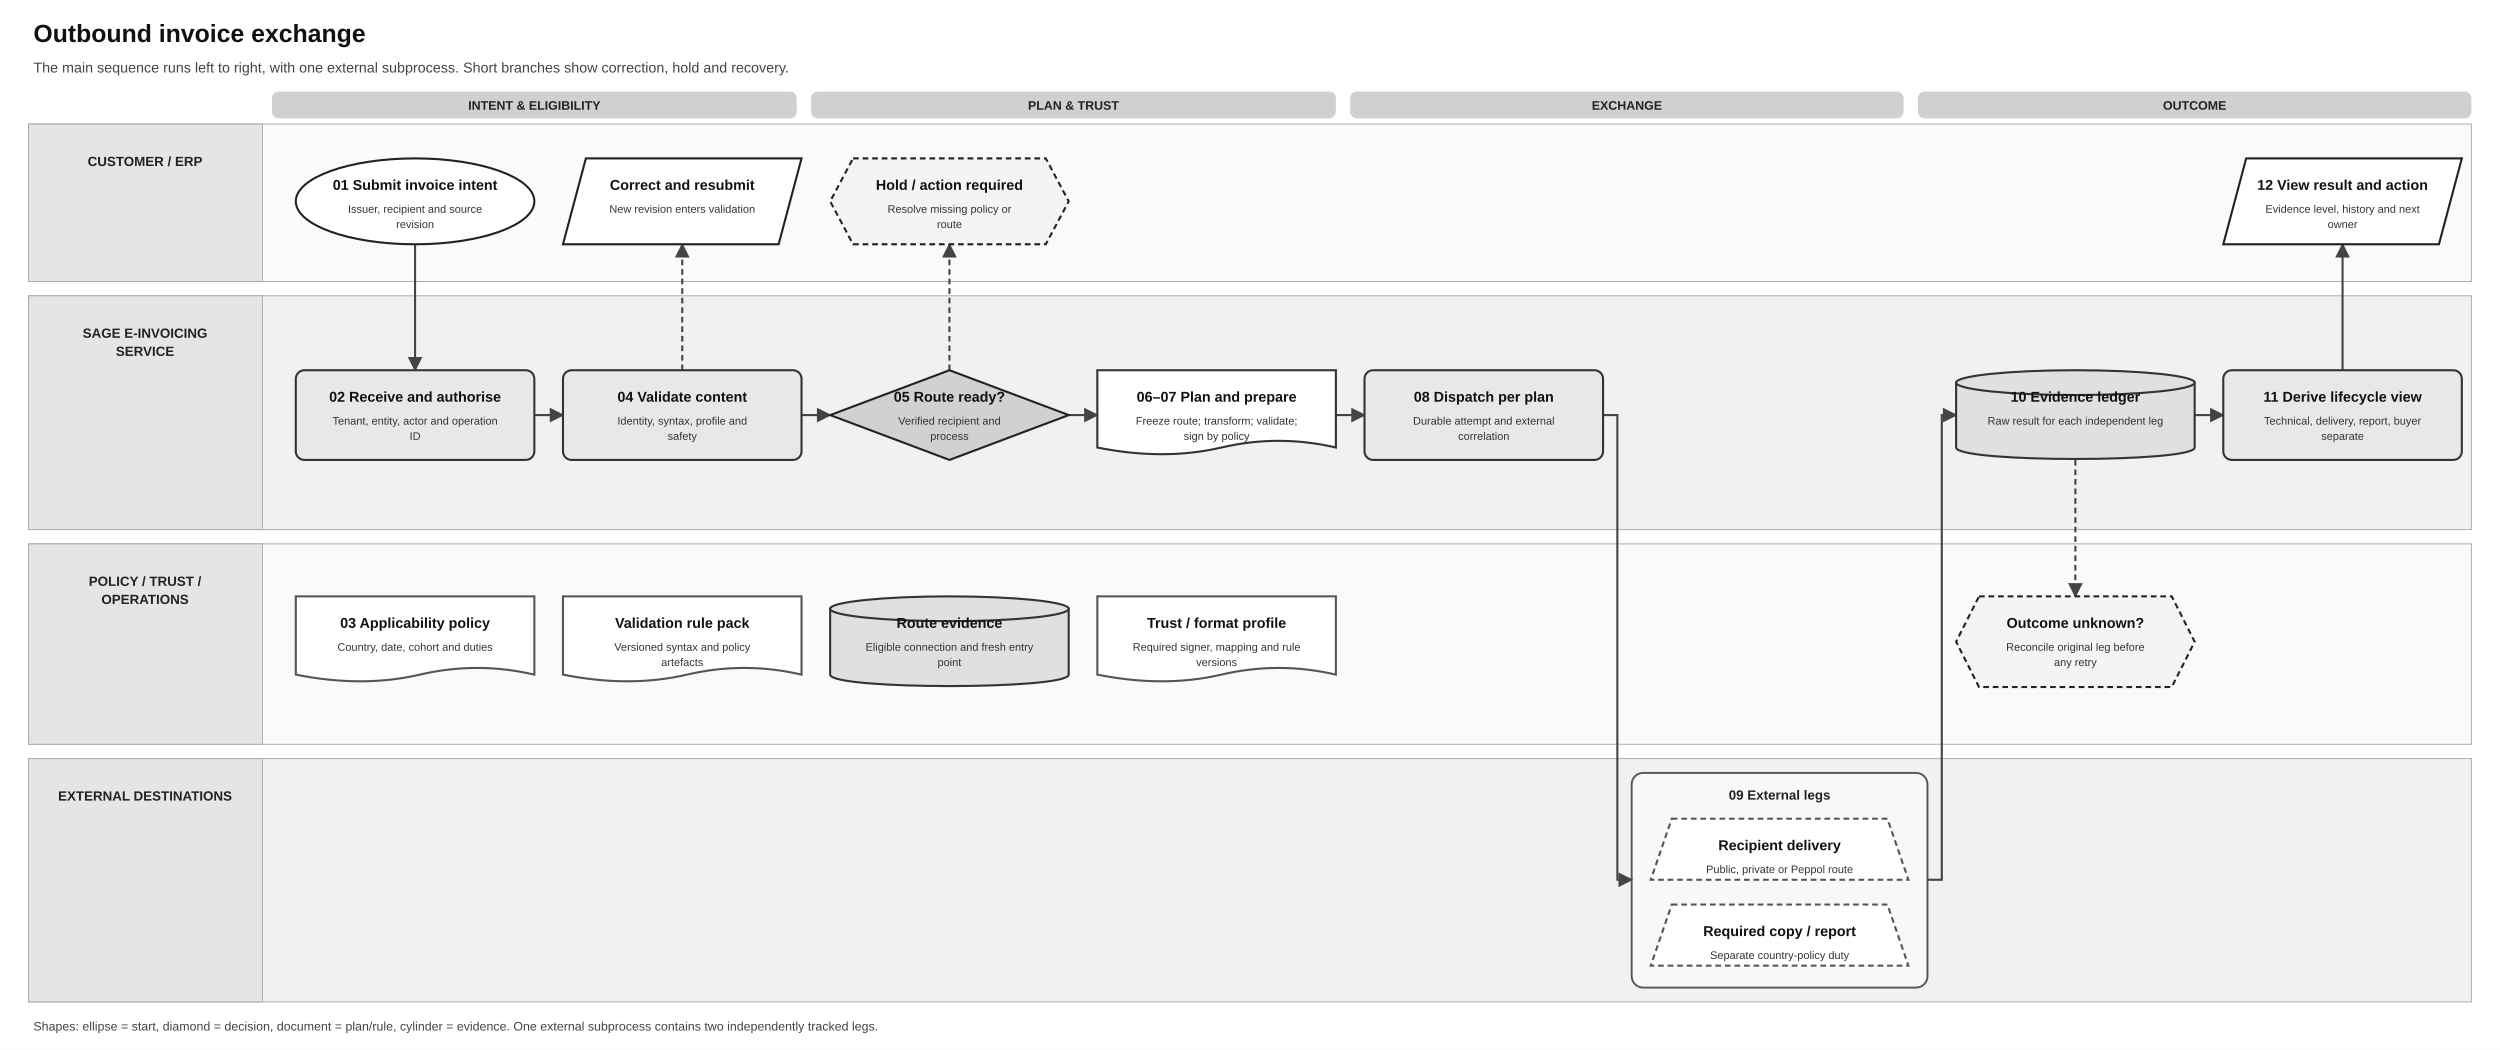
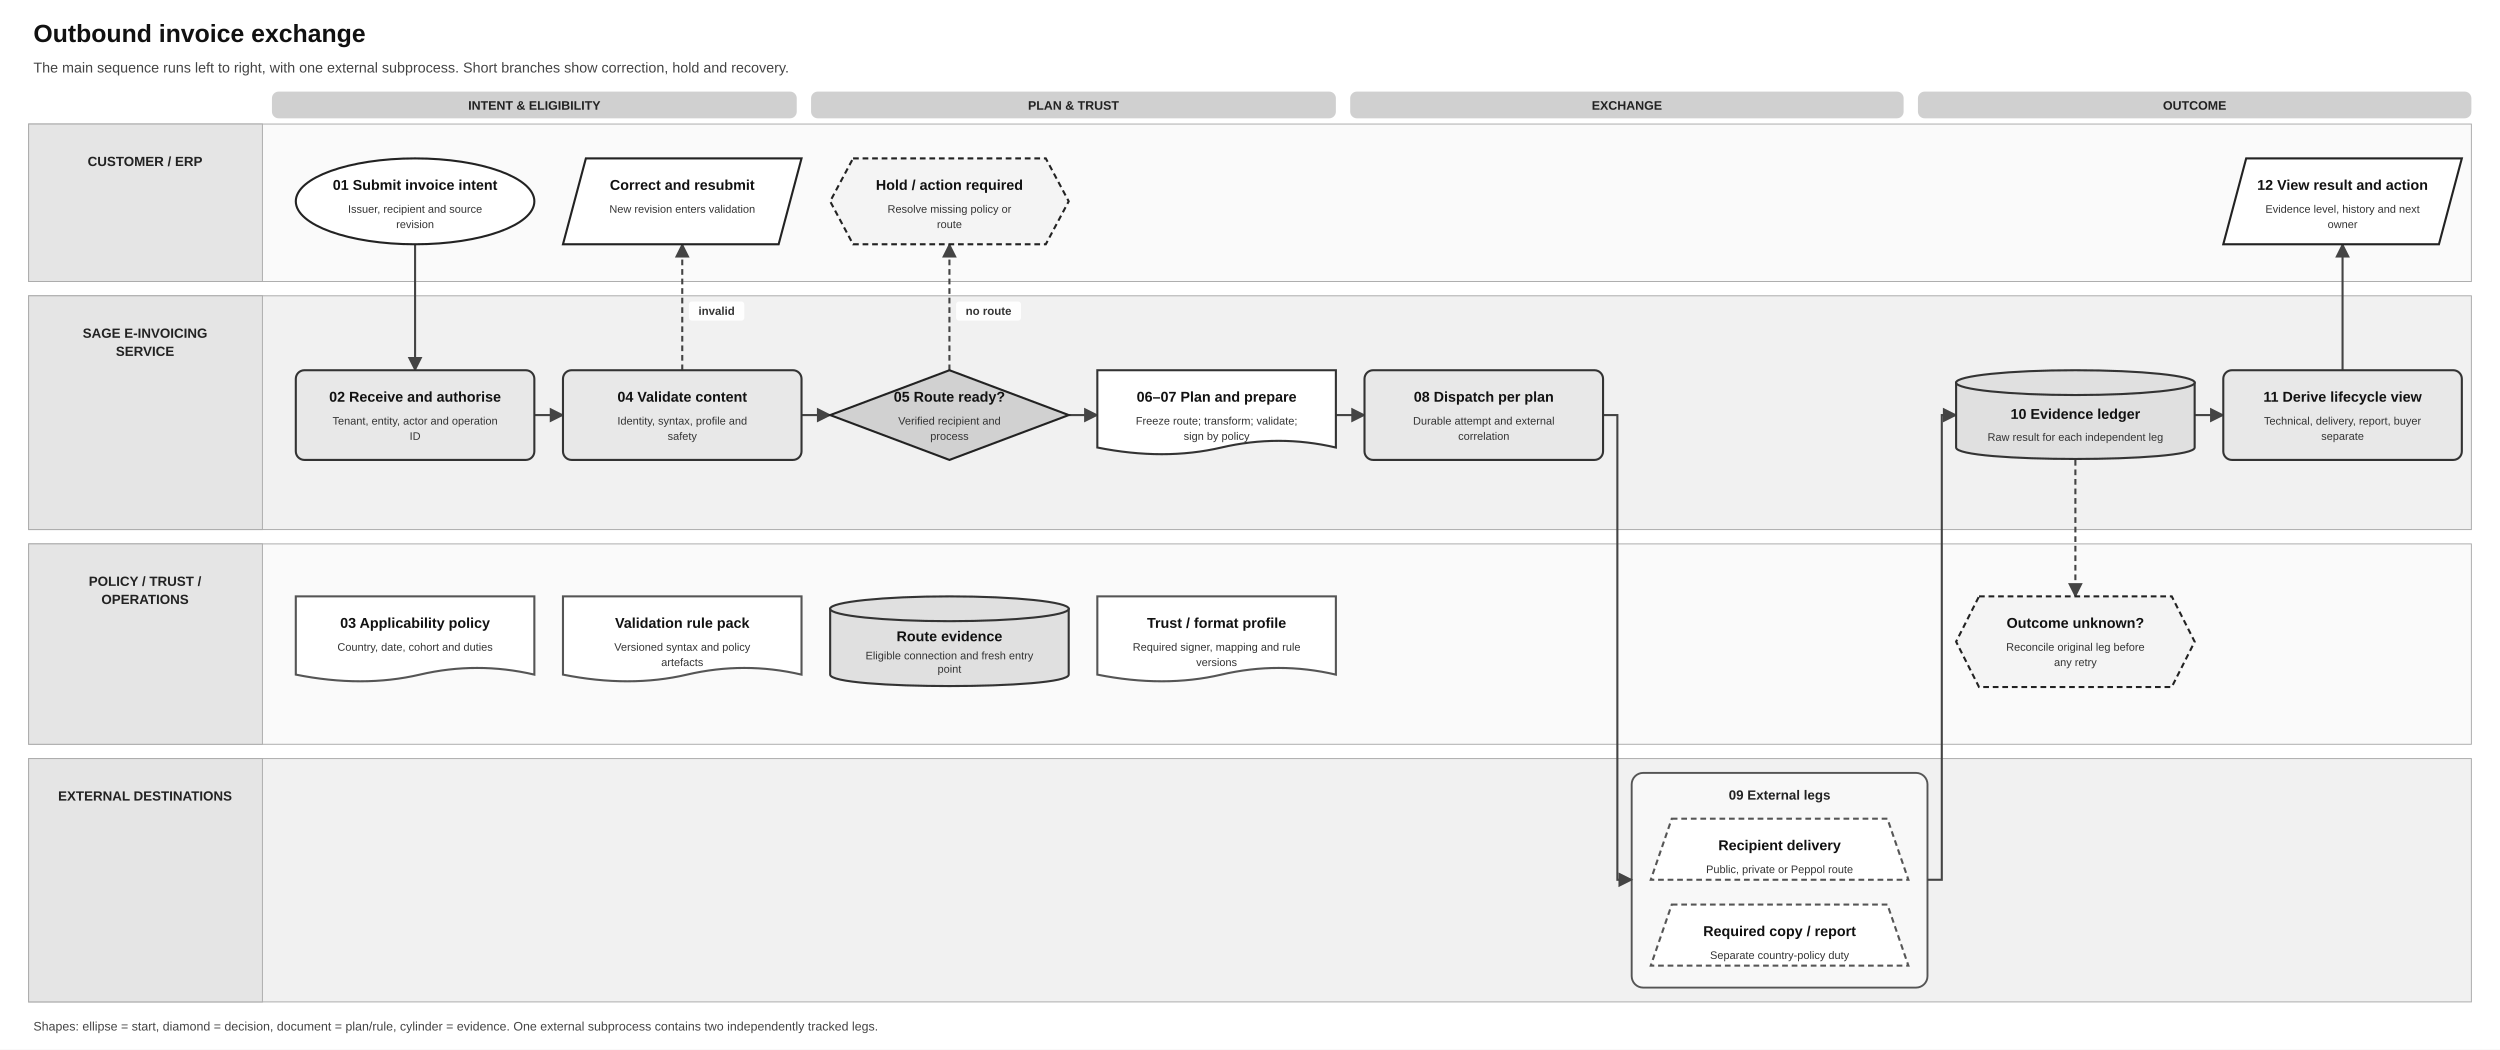
<svg xmlns="http://www.w3.org/2000/svg" viewBox="0 0 2620 1100" role="img" aria-labelledby="t d">
  <defs>
    <marker id="arrow" viewBox="0 0 10 10" refX="9" refY="5" markerWidth="7" markerHeight="7" orient="auto-start-reverse">
      <path d="M0 0 L10 5 L0 10 z" fill="#444" />
    </marker>
  </defs>
  <rect width="2620" height="1100" fill="#fff" />
  <text x="35" y="44" font-family="Arial,sans-serif" font-size="26" font-weight="700" fill="#111">Outbound invoice exchange</text>
  <text x="35" y="76" font-family="Arial,sans-serif" font-size="15" fill="#444">The main sequence runs left to right, with one external subprocess. Short branches show correction, hold and recovery.</text>
  <rect x="30" y="130" width="2560" height="165" fill="#fafafa" stroke="#aaa" />
  <rect x="30" y="130" width="245" height="165" fill="#e5e5e5" stroke="#aaa" />
  <text x="152" y="174" text-anchor="middle" font-family="Arial,sans-serif" font-size="14" font-weight="700" fill="#222">CUSTOMER / ERP</text>
  <rect x="30" y="310" width="2560" height="245" fill="#f1f1f1" stroke="#aaa" />
  <rect x="30" y="310" width="245" height="245" fill="#e5e5e5" stroke="#aaa" />
  <text x="152" y="354" text-anchor="middle" font-family="Arial,sans-serif" font-size="14" font-weight="700" fill="#222">SAGE E-INVOICING</text>
  <text x="152" y="373" text-anchor="middle" font-family="Arial,sans-serif" font-size="14" font-weight="700" fill="#222">SERVICE</text>
  <rect x="30" y="570" width="2560" height="210" fill="#fafafa" stroke="#aaa" />
  <rect x="30" y="570" width="245" height="210" fill="#e5e5e5" stroke="#aaa" />
  <text x="152" y="614" text-anchor="middle" font-family="Arial,sans-serif" font-size="14" font-weight="700" fill="#222">POLICY / TRUST /</text>
  <text x="152" y="633" text-anchor="middle" font-family="Arial,sans-serif" font-size="14" font-weight="700" fill="#222">OPERATIONS</text>
  <rect x="30" y="795" width="2560" height="255" fill="#f1f1f1" stroke="#aaa" />
  <rect x="30" y="795" width="245" height="255" fill="#e5e5e5" stroke="#aaa" />
  <text x="152" y="839" text-anchor="middle" font-family="Arial,sans-serif" font-size="14" font-weight="700" fill="#222">EXTERNAL DESTINATIONS</text>
  <rect x="285" y="96" width="550" height="28" rx="7" fill="#d0d0d0" />
  <text x="560.0" y="115" text-anchor="middle" font-family="Arial,sans-serif" font-size="13" font-weight="700" fill="#222">INTENT &amp; ELIGIBILITY</text>
  <rect x="850" y="96" width="550" height="28" rx="7" fill="#d0d0d0" />
  <text x="1125.0" y="115" text-anchor="middle" font-family="Arial,sans-serif" font-size="13" font-weight="700" fill="#222">PLAN &amp; TRUST</text>
  <rect x="1415" y="96" width="580" height="28" rx="7" fill="#d0d0d0" />
  <text x="1705.0" y="115" text-anchor="middle" font-family="Arial,sans-serif" font-size="13" font-weight="700" fill="#222">EXCHANGE</text>
  <rect x="2010" y="96" width="580" height="28" rx="7" fill="#d0d0d0" />
  <text x="2300.0" y="115" text-anchor="middle" font-family="Arial,sans-serif" font-size="13" font-weight="700" fill="#222">OUTCOME</text>
  <rect x="1710" y="810" width="310" height="225" rx="12" fill="#f8f8f8" stroke="#555" stroke-width="2" />
  <text x="1865" y="838" text-anchor="middle" font-family="Arial,sans-serif" font-size="14" font-weight="700" fill="#222">09  External legs</text>
  <path d="M435 256 V388" fill="none" stroke="#444" stroke-width="2.2" marker-end="url(#arrow)" />
  <path d="M560 435 H590" fill="none" stroke="#444" stroke-width="2.2" marker-end="url(#arrow)" />
  <path d="M840 435 H870" fill="none" stroke="#444" stroke-width="2.2" marker-end="url(#arrow)" />
  <path d="M1120 435 H1150" fill="none" stroke="#444" stroke-width="2.2" marker-end="url(#arrow)" />
  <path d="M1400 435 H1430" fill="none" stroke="#444" stroke-width="2.2" marker-end="url(#arrow)" />
  <path d="M715 388 V256" fill="none" stroke="#444" stroke-width="2.2" stroke-dasharray="6 4" marker-end="url(#arrow)" />
  <path d="M995 388 V256" fill="none" stroke="#444" stroke-width="2.2" stroke-dasharray="6 4" marker-end="url(#arrow)" />
  <path d="M1680 435 H1695 V922 H1710" fill="none" stroke="#444" stroke-width="2.2" marker-end="url(#arrow)" />
  <path d="M2020 922 H2035 V435 H2050" fill="none" stroke="#444" stroke-width="2.2" marker-end="url(#arrow)" />
  <path d="M2300 435 H2330" fill="none" stroke="#444" stroke-width="2.2" marker-end="url(#arrow)" />
  <path d="M2175 482 V625" fill="none" stroke="#444" stroke-width="2.2" stroke-dasharray="6 4" marker-end="url(#arrow)" />
  <path d="M2455 388 V256" fill="none" stroke="#444" stroke-width="2.2" marker-end="url(#arrow)" />
+   <rect x="722" y="316" width="58" height="20" rx="3" fill="#fff" opacity=".96" />
+   <text x="751" y="330" text-anchor="middle" font-family="Arial,sans-serif" font-size="12" font-weight="700" fill="#333">invalid</text>
+   <rect x="1002" y="316" width="68" height="20" rx="3" fill="#fff" opacity=".96" />
+   <text x="1036" y="330" text-anchor="middle" font-family="Arial,sans-serif" font-size="12" font-weight="700" fill="#333">no route</text>
  <ellipse cx="435.0" cy="211.0" rx="125.0" ry="45.0" fill="#ffffff" stroke="#222222" stroke-width="2.2" />
  <text x="435.0" y="199" text-anchor="middle" font-family="Arial,sans-serif" font-size="15" font-weight="700" fill="#111">01  Submit invoice intent</text>
  <text x="435.0" y="223" text-anchor="middle" font-family="Arial,sans-serif" font-size="11.5" fill="#333">Issuer, recipient and source</text>
  <text x="435.0" y="239" text-anchor="middle" font-family="Arial,sans-serif" font-size="11.5" fill="#333">revision</text>
  <polygon points="614,166 840,166 816,256 590,256" fill="#ffffff" stroke="#222222" stroke-width="2.2" />
  <text x="715.0" y="199" text-anchor="middle" font-family="Arial,sans-serif" font-size="15" font-weight="700" fill="#111">Correct and resubmit</text>
  <text x="715.0" y="223" text-anchor="middle" font-family="Arial,sans-serif" font-size="11.5" fill="#333">New revision enters validation</text>
  <polygon points="894,166 1096,166 1120,211.0 1096,256 894,256 870,211.0" fill="#f4f4f4" stroke="#222222" stroke-width="2.2" stroke-dasharray="6 4" />
  <text x="995.0" y="199" text-anchor="middle" font-family="Arial,sans-serif" font-size="15" font-weight="700" fill="#111">Hold / action required</text>
  <text x="995.0" y="223" text-anchor="middle" font-family="Arial,sans-serif" font-size="11.5" fill="#333">Resolve missing policy or</text>
  <text x="995.0" y="239" text-anchor="middle" font-family="Arial,sans-serif" font-size="11.5" fill="#333">route</text>
  <polygon points="2354,166 2580,166 2556,256 2330,256" fill="#ffffff" stroke="#222222" stroke-width="2.2" />
  <text x="2455.0" y="199" text-anchor="middle" font-family="Arial,sans-serif" font-size="15" font-weight="700" fill="#111">12  View result and action</text>
  <text x="2455.0" y="223" text-anchor="middle" font-family="Arial,sans-serif" font-size="11.5" fill="#333">Evidence level, history and next</text>
  <text x="2455.0" y="239" text-anchor="middle" font-family="Arial,sans-serif" font-size="11.5" fill="#333">owner</text>
  <rect x="310" y="388" width="250" height="94" rx="9" fill="#e8e8e8" stroke="#333333" stroke-width="2.2" />
  <text x="435.0" y="421" text-anchor="middle" font-family="Arial,sans-serif" font-size="15" font-weight="700" fill="#111">02  Receive and authorise</text>
  <text x="435.0" y="445" text-anchor="middle" font-family="Arial,sans-serif" font-size="11.5" fill="#333">Tenant, entity, actor and operation</text>
  <text x="435.0" y="461" text-anchor="middle" font-family="Arial,sans-serif" font-size="11.5" fill="#333">ID</text>
  <rect x="590" y="388" width="250" height="94" rx="9" fill="#e8e8e8" stroke="#333333" stroke-width="2.2" />
  <text x="715.0" y="421" text-anchor="middle" font-family="Arial,sans-serif" font-size="15" font-weight="700" fill="#111">04  Validate content</text>
  <text x="715.0" y="445" text-anchor="middle" font-family="Arial,sans-serif" font-size="11.5" fill="#333">Identity, syntax, profile and</text>
  <text x="715.0" y="461" text-anchor="middle" font-family="Arial,sans-serif" font-size="11.5" fill="#333">safety</text>
  <polygon points="995.0,388 1120,435.0 995.0,482 870,435.0" fill="#d1d1d1" stroke="#222222" stroke-width="2.2" />
  <text x="995.0" y="421" text-anchor="middle" font-family="Arial,sans-serif" font-size="15" font-weight="700" fill="#111">05  Route ready?</text>
  <text x="995.0" y="445" text-anchor="middle" font-family="Arial,sans-serif" font-size="11.5" fill="#333">Verified recipient and</text>
  <text x="995.0" y="461" text-anchor="middle" font-family="Arial,sans-serif" font-size="11.5" fill="#333">process</text>
  <path d="M1150 388 H1400 V469 Q1340 455 1280 469 T1150 469 Z" fill="#ffffff" stroke="#333333" stroke-width="2.2" />
  <text x="1275.0" y="421" text-anchor="middle" font-family="Arial,sans-serif" font-size="15" font-weight="700" fill="#111">06–07  Plan and prepare</text>
  <text x="1275.0" y="445" text-anchor="middle" font-family="Arial,sans-serif" font-size="11.5" fill="#333">Freeze route; transform; validate;</text>
  <text x="1275.0" y="461" text-anchor="middle" font-family="Arial,sans-serif" font-size="11.5" fill="#333">sign by policy</text>
  <rect x="1430" y="388" width="250" height="94" rx="9" fill="#e8e8e8" stroke="#333333" stroke-width="2.2" />
  <text x="1555.0" y="421" text-anchor="middle" font-family="Arial,sans-serif" font-size="15" font-weight="700" fill="#111">08  Dispatch per plan</text>
  <text x="1555.0" y="445" text-anchor="middle" font-family="Arial,sans-serif" font-size="11.5" fill="#333">Durable attempt and external</text>
  <text x="1555.0" y="461" text-anchor="middle" font-family="Arial,sans-serif" font-size="11.5" fill="#333">correlation</text>
  <path d="M2050 401 V469 C2050 485 2300 485 2300 469 V401 Z" fill="#e0e0e0" stroke="#333333" stroke-width="2.2" />
  <ellipse cx="2175.0" cy="401" rx="125.0" ry="13" fill="#e0e0e0" stroke="#333333" stroke-width="2.2" />
-   <text x="2175.0" y="421" text-anchor="middle" font-family="Arial,sans-serif" font-size="15" font-weight="700" fill="#111">10  Evidence ledger</text>
-   <text x="2175.0" y="445" text-anchor="middle" font-family="Arial,sans-serif" font-size="11.5" fill="#333">Raw result for each independent leg</text>
+   <text x="2175.0" y="439" text-anchor="middle" font-family="Arial,sans-serif" font-size="15" font-weight="700" fill="#111">10  Evidence ledger</text>
+   <text x="2175.0" y="462" text-anchor="middle" font-family="Arial,sans-serif" font-size="11.5" fill="#333">Raw result for each independent leg</text>
  <rect x="2330" y="388" width="250" height="94" rx="9" fill="#e8e8e8" stroke="#333333" stroke-width="2.2" />
  <text x="2455.0" y="421" text-anchor="middle" font-family="Arial,sans-serif" font-size="15" font-weight="700" fill="#111">11  Derive lifecycle view</text>
  <text x="2455.0" y="445" text-anchor="middle" font-family="Arial,sans-serif" font-size="11.5" fill="#333">Technical, delivery, report, buyer</text>
  <text x="2455.0" y="461" text-anchor="middle" font-family="Arial,sans-serif" font-size="11.5" fill="#333">separate</text>
  <path d="M310 625 H560 V707 Q500 693 440 707 T310 707 Z" fill="#ffffff" stroke="#555555" stroke-width="2.2" />
  <text x="435.0" y="658" text-anchor="middle" font-family="Arial,sans-serif" font-size="15" font-weight="700" fill="#111">03  Applicability policy</text>
  <text x="435.0" y="682" text-anchor="middle" font-family="Arial,sans-serif" font-size="11.5" fill="#333">Country, date, cohort and duties</text>
  <path d="M590 625 H840 V707 Q780 693 720 707 T590 707 Z" fill="#ffffff" stroke="#555555" stroke-width="2.2" />
  <text x="715.0" y="658" text-anchor="middle" font-family="Arial,sans-serif" font-size="15" font-weight="700" fill="#111">Validation rule pack</text>
  <text x="715.0" y="682" text-anchor="middle" font-family="Arial,sans-serif" font-size="11.5" fill="#333">Versioned syntax and policy</text>
  <text x="715.0" y="698" text-anchor="middle" font-family="Arial,sans-serif" font-size="11.5" fill="#333">artefacts</text>
  <path d="M870 638 V707 C870 723 1120 723 1120 707 V638 Z" fill="#e0e0e0" stroke="#333333" stroke-width="2.2" />
  <ellipse cx="995.0" cy="638" rx="125.0" ry="13" fill="#e0e0e0" stroke="#333333" stroke-width="2.2" />
-   <text x="995.0" y="658" text-anchor="middle" font-family="Arial,sans-serif" font-size="15" font-weight="700" fill="#111">Route evidence</text>
-   <text x="995.0" y="682" text-anchor="middle" font-family="Arial,sans-serif" font-size="11.5" fill="#333">Eligible connection and fresh entry</text>
-   <text x="995.0" y="698" text-anchor="middle" font-family="Arial,sans-serif" font-size="11.5" fill="#333">point</text>
+   <text x="995.0" y="672" text-anchor="middle" font-family="Arial,sans-serif" font-size="15" font-weight="700" fill="#111">Route evidence</text>
+   <text x="995.0" y="691" text-anchor="middle" font-family="Arial,sans-serif" font-size="11.5" fill="#333">Eligible connection and fresh entry</text>
+   <text x="995.0" y="705" text-anchor="middle" font-family="Arial,sans-serif" font-size="11.5" fill="#333">point</text>
  <path d="M1150 625 H1400 V707 Q1340 693 1280 707 T1150 707 Z" fill="#ffffff" stroke="#555555" stroke-width="2.2" />
  <text x="1275.0" y="658" text-anchor="middle" font-family="Arial,sans-serif" font-size="15" font-weight="700" fill="#111">Trust / format profile</text>
  <text x="1275.0" y="682" text-anchor="middle" font-family="Arial,sans-serif" font-size="11.5" fill="#333">Required signer, mapping and rule</text>
  <text x="1275.0" y="698" text-anchor="middle" font-family="Arial,sans-serif" font-size="11.5" fill="#333">versions</text>
  <polygon points="2074,625 2276,625 2300,672.5 2276,720 2074,720 2050,672.5" fill="#f4f4f4" stroke="#222222" stroke-width="2.2" stroke-dasharray="6 4" />
  <text x="2175.0" y="658" text-anchor="middle" font-family="Arial,sans-serif" font-size="15" font-weight="700" fill="#111">Outcome unknown?</text>
  <text x="2175.0" y="682" text-anchor="middle" font-family="Arial,sans-serif" font-size="11.5" fill="#333">Reconcile original leg before</text>
  <text x="2175.0" y="698" text-anchor="middle" font-family="Arial,sans-serif" font-size="11.5" fill="#333">any retry</text>
  <polygon points="1752,858 1978,858 2000,922 1730,922" fill="#ffffff" stroke="#555555" stroke-width="2.2" stroke-dasharray="6 4" />
  <text x="1865.0" y="891" text-anchor="middle" font-family="Arial,sans-serif" font-size="15" font-weight="700" fill="#111">Recipient delivery</text>
  <text x="1865.0" y="915" text-anchor="middle" font-family="Arial,sans-serif" font-size="11.5" fill="#333">Public, private or Peppol route</text>
  <polygon points="1752,948 1978,948 2000,1012 1730,1012" fill="#ffffff" stroke="#555555" stroke-width="2.2" stroke-dasharray="6 4" />
  <text x="1865.0" y="981" text-anchor="middle" font-family="Arial,sans-serif" font-size="15" font-weight="700" fill="#111">Required copy / report</text>
  <text x="1865.0" y="1005" text-anchor="middle" font-family="Arial,sans-serif" font-size="11.5" fill="#333">Separate country-policy duty</text>
  <text x="35" y="1080" font-family="Arial,sans-serif" font-size="13" fill="#444">Shapes: ellipse = start, diamond = decision, document = plan/rule, cylinder = evidence. One external subprocess contains two independently tracked legs.</text>
</svg>
